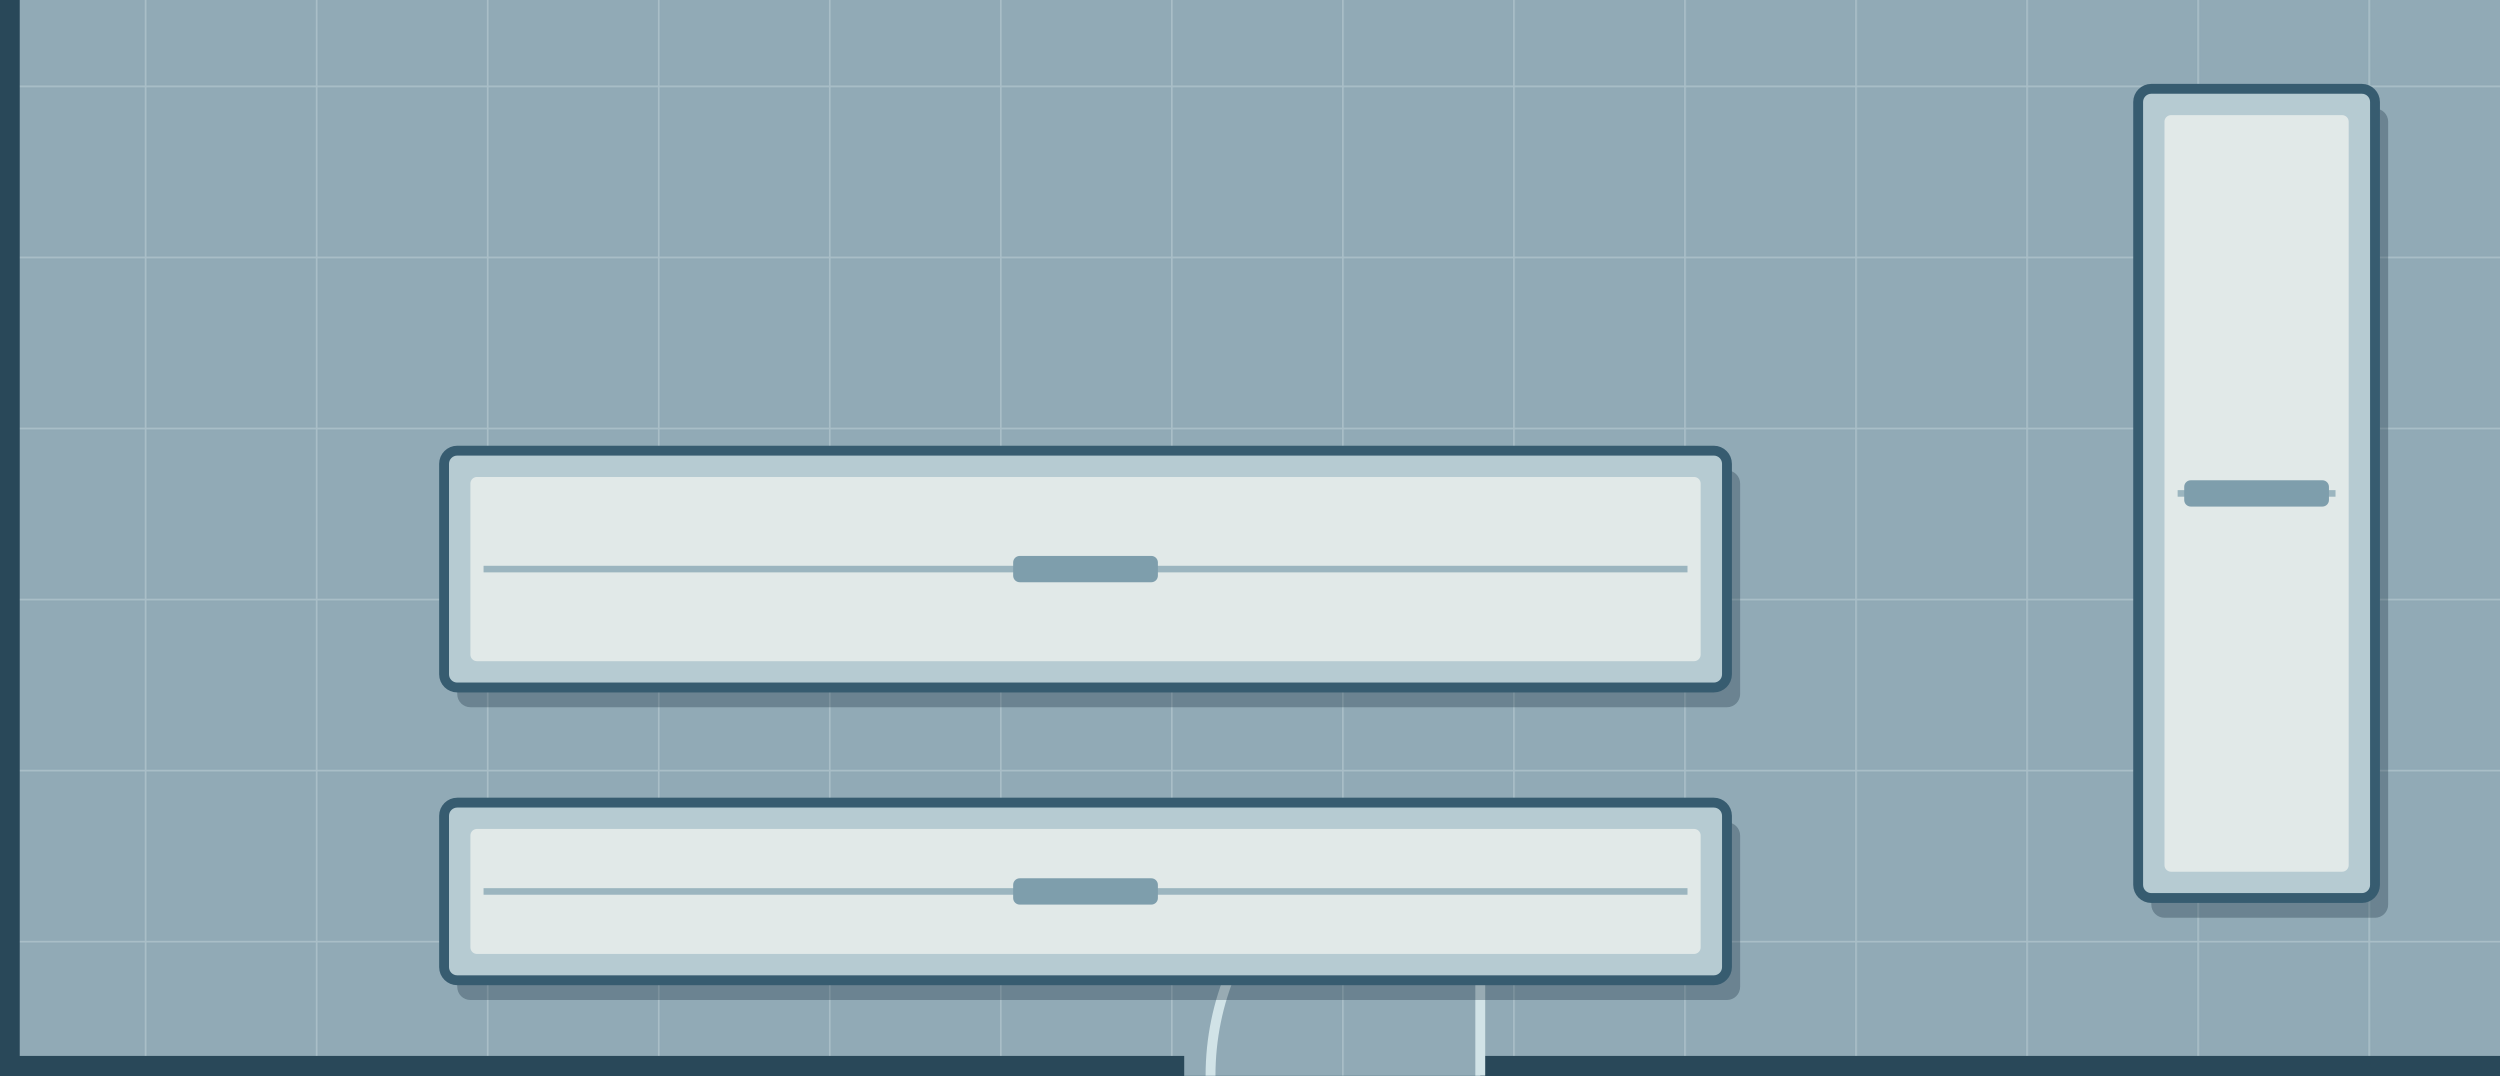
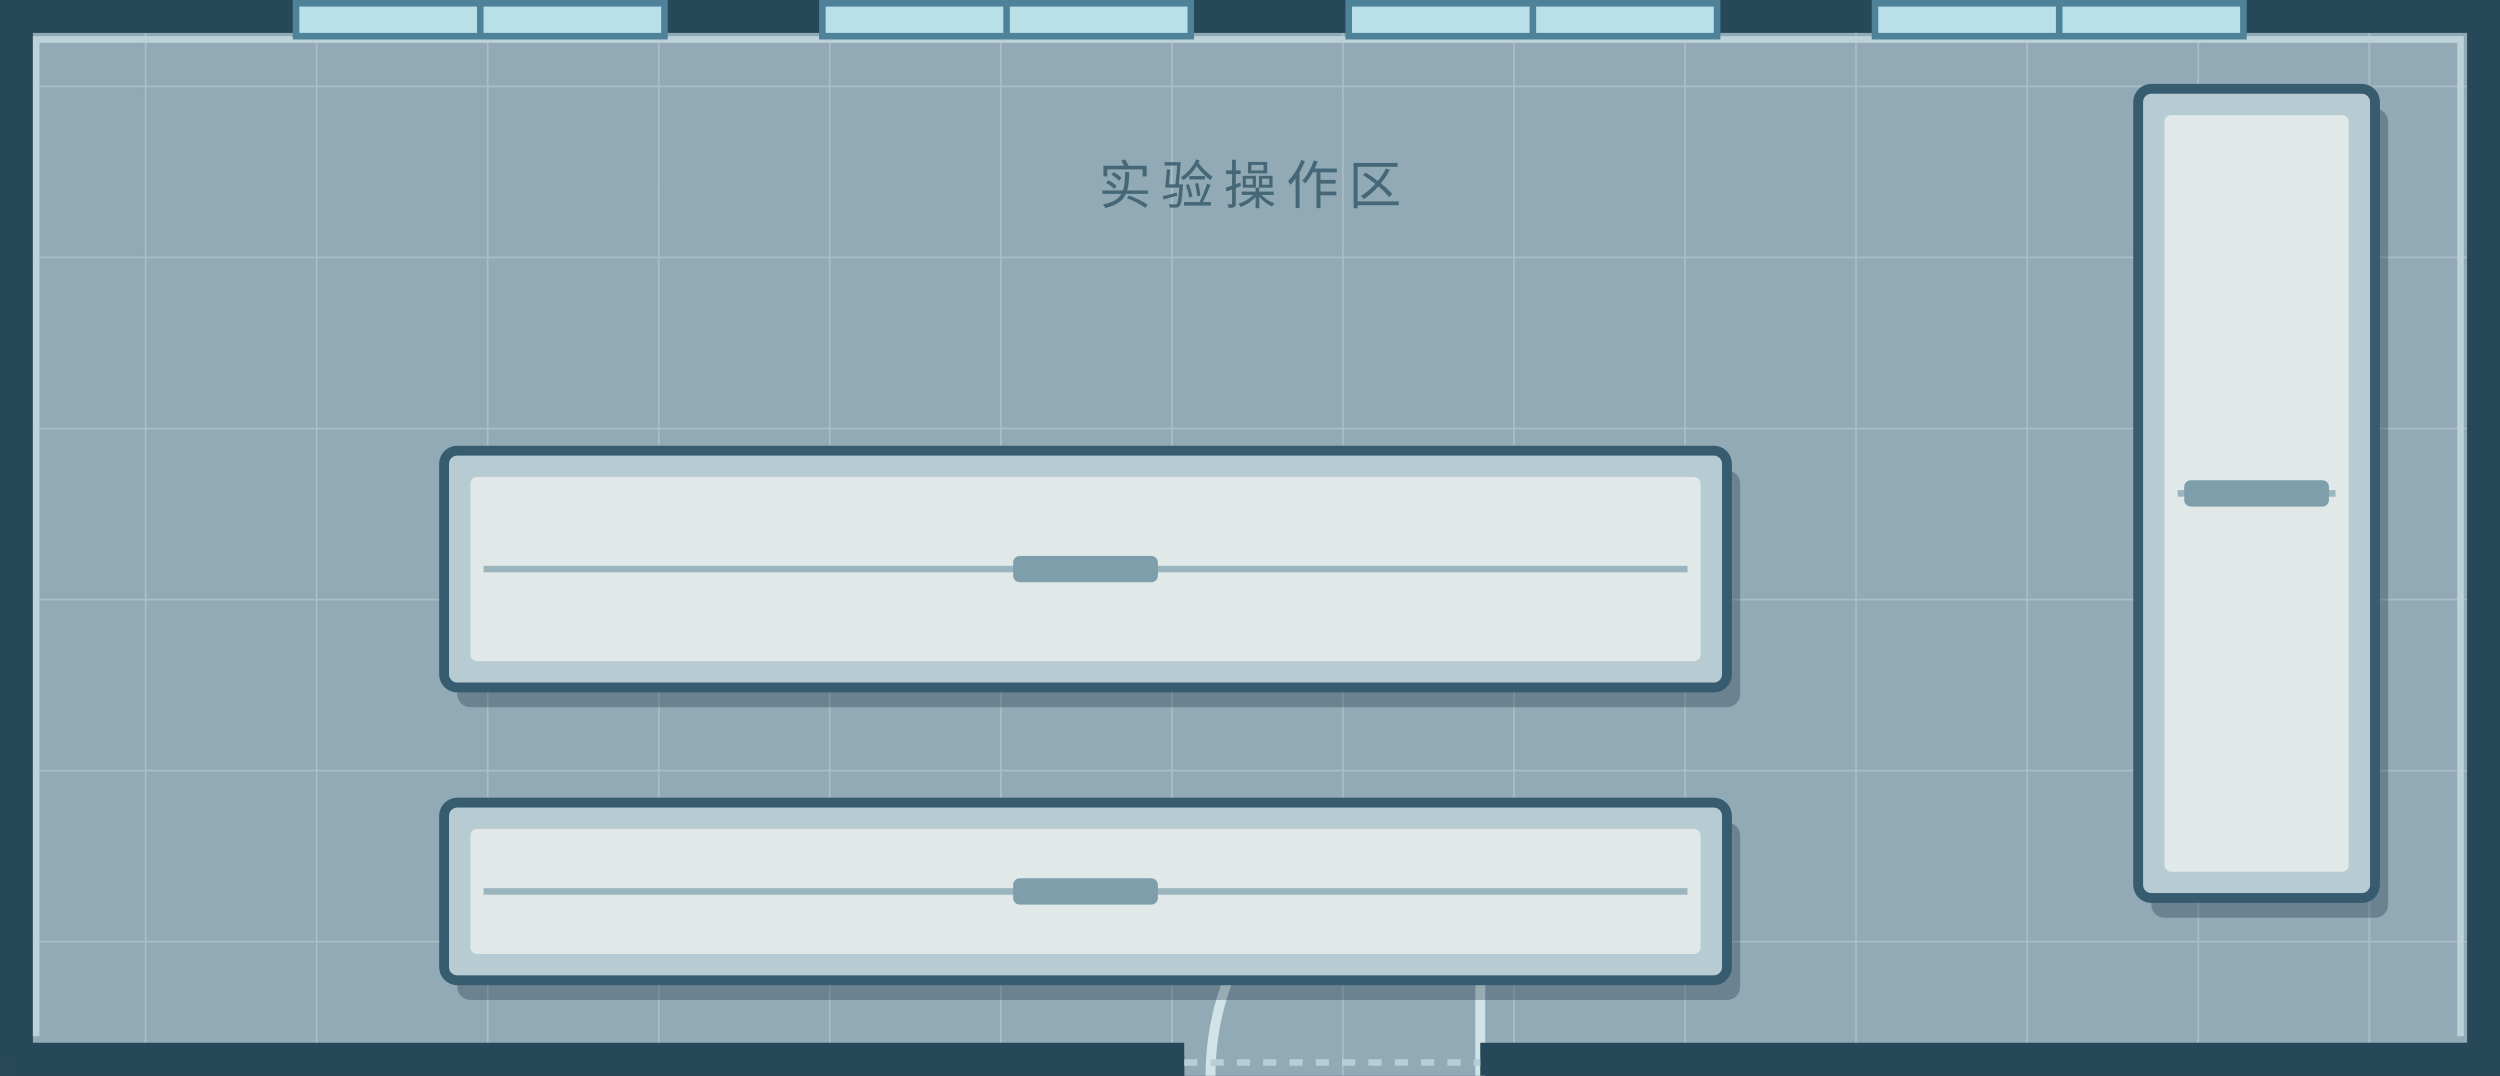
<svg xmlns="http://www.w3.org/2000/svg" width="760" height="327" viewBox="840 78 760 327">
  <defs>
    <pattern id="tile" width="52" height="52" patternUnits="userSpaceOnUse">
      <rect width="52" height="52" fill="#91aab6" />
      <path d="M52 0H0V52" fill="none" stroke="#a9bec7" stroke-width="1" />
    </pattern>
    <pattern id="corridor" width="104" height="40" patternUnits="userSpaceOnUse">
      <rect width="104" height="40" fill="#698895" />
      <path d="M0 40H104" stroke="#809aa5" />
    </pattern>
  </defs>
  <rect width="1678" height="795" rx="10" fill="#10293c" />
  <text x="70" y="38" fill="#b9d9e7" font-family="sans-serif" font-size="20" letter-spacing="3">LABORATORY · 1F</text>
  <text x="1608" y="38" text-anchor="end" fill="#719aaf" font-family="sans-serif" font-size="15">实验空间 / 楼层总览</text>
  <rect x="78" y="80" width="1534" height="662" fill="#071a29" opacity=".6" />
  <rect x="70" y="70" width="1538" height="660" fill="url(#tile)" stroke="#213e50" stroke-width="16" />
  <rect x="78" y="405" width="1522" height="116" fill="url(#corridor)" />
  <path d="M840 78V405 M78 405H365 M455 405H1200 M1290 405H1600 M78 521H1600" fill="none" stroke="#294859" stroke-width="12" />
  <path d="M365 405v-82 M365 323a82 82 0 0 1 82 82 M1290 405v-82 M1208 405a82 82 0 0 1 82-82" fill="none" stroke="#d1e3e7" stroke-width="3" />
  <g stroke="#80b6c7">
    <rect x="150" y="64" width="112" height="12" fill="#c7eaf0" stroke-width="3" />
    <path d="M206 64v12" stroke-width="2" />
  </g>
  <g stroke="#80b6c7">
    <rect x="310" y="64" width="112" height="12" fill="#c7eaf0" stroke-width="3" />
    <path d="M366 64v12" stroke-width="2" />
  </g>
  <g stroke="#80b6c7">
    <rect x="470" y="64" width="112" height="12" fill="#c7eaf0" stroke-width="3" />
    <path d="M526 64v12" stroke-width="2" />
  </g>
  <g stroke="#80b6c7">
    <rect x="630" y="64" width="112" height="12" fill="#c7eaf0" stroke-width="3" />
    <path d="M686 64v12" stroke-width="2" />
  </g>
  <g stroke="#80b6c7">
    <rect x="930" y="64" width="112" height="12" fill="#c7eaf0" stroke-width="3" />
    <path d="M986 64v12" stroke-width="2" />
  </g>
  <g stroke="#80b6c7">
    <rect x="1090" y="64" width="112" height="12" fill="#c7eaf0" stroke-width="3" />
    <path d="M1146 64v12" stroke-width="2" />
  </g>
  <g stroke="#80b6c7">
    <rect x="1250" y="64" width="112" height="12" fill="#c7eaf0" stroke-width="3" />
    <path d="M1306 64v12" stroke-width="2" />
  </g>
  <g stroke="#80b6c7">
    <rect x="1410" y="64" width="112" height="12" fill="#c7eaf0" stroke-width="3" />
    <path d="M1466 64v12" stroke-width="2" />
  </g>
  <g transform="translate(115 105)">
    <rect x="4" y="6" width="72" height="246" rx="4" fill="#102838" opacity=".3" />
    <rect width="72" height="246" rx="4" fill="#b6cbd2" stroke="#375c70" stroke-width="3" />
    <rect x="8" y="8" width="56" height="230" rx="2" fill="#e1e9e8" />
    <path d="M12 123H60" stroke="#9bb5bf" stroke-width="2" />
    <rect x="14" y="119" width="44" height="8" rx="2" fill="#7e9eac" />
  </g>
  <g transform="translate(1490 105)">
    <rect x="4" y="6" width="72" height="246" rx="4" fill="#102838" opacity=".3" />
    <rect width="72" height="246" rx="4" fill="#b6cbd2" stroke="#375c70" stroke-width="3" />
    <rect x="8" y="8" width="56" height="230" rx="2" fill="#e1e9e8" />
    <path d="M12 123H60" stroke="#9bb5bf" stroke-width="2" />
    <rect x="14" y="119" width="44" height="8" rx="2" fill="#7e9eac" />
  </g>
  <g transform="translate(270 215)">
    <rect x="4" y="6" width="390" height="72" rx="4" fill="#102838" opacity=".3" />
    <rect width="390" height="72" rx="4" fill="#b6cbd2" stroke="#375c70" stroke-width="3" />
    <rect x="8" y="8" width="374" height="56" rx="2" fill="#e1e9e8" />
    <path d="M12 36H378" stroke="#9bb5bf" stroke-width="2" />
    <rect x="173" y="32" width="44" height="8" rx="2" fill="#7e9eac" />
  </g>
  <g transform="translate(270 322)">
    <rect x="4" y="6" width="390" height="54" rx="4" fill="#102838" opacity=".3" />
    <rect width="390" height="54" rx="4" fill="#b6cbd2" stroke="#375c70" stroke-width="3" />
    <rect x="8" y="8" width="374" height="38" rx="2" fill="#e1e9e8" />
    <path d="M12 27H378" stroke="#9bb5bf" stroke-width="2" />
    <rect x="173" y="23" width="44" height="8" rx="2" fill="#7e9eac" />
  </g>
  <g transform="translate(975 215)">
    <rect x="4" y="6" width="390" height="72" rx="4" fill="#102838" opacity=".3" />
    <rect width="390" height="72" rx="4" fill="#b6cbd2" stroke="#375c70" stroke-width="3" />
    <rect x="8" y="8" width="374" height="56" rx="2" fill="#e1e9e8" />
    <path d="M12 36H378" stroke="#9bb5bf" stroke-width="2" />
    <rect x="173" y="32" width="44" height="8" rx="2" fill="#7e9eac" />
  </g>
  <g transform="translate(975 322)">
    <rect x="4" y="6" width="390" height="54" rx="4" fill="#102838" opacity=".3" />
    <rect width="390" height="54" rx="4" fill="#b6cbd2" stroke="#375c70" stroke-width="3" />
    <rect x="8" y="8" width="374" height="38" rx="2" fill="#e1e9e8" />
    <path d="M12 27H378" stroke="#9bb5bf" stroke-width="2" />
    <rect x="173" y="23" width="44" height="8" rx="2" fill="#7e9eac" />
  </g>
  <path d="M330 527V722 M590 527V722 M1090 527V722 M1350 527V722" stroke="#294859" stroke-width="12" />
  <rect x="95" y="555" width="210" height="142" rx="3" fill="#5c7888" stroke="#c0d4dc" stroke-width="3" />
  <path d="M110 570h180 M110 590h180 M110 610h180 M110 630h180 M110 650h180 M110 670h180" stroke="#9fbac6" stroke-width="2" />
  <path d="M205 681V566m-9 11 9-11 9 11" fill="none" stroke="#dfebed" stroke-width="3" />
  <g fill="#657f8e" stroke="#c0d4dc" stroke-width="3">
    <rect x="359" y="558" width="92" height="132" />
    <rect x="472" y="558" width="92" height="132" />
  </g>
  <path d="M405 563v120 M518 563v120" stroke="#a6c5d2" stroke-width="2" />
  <g transform="translate(635 574)">
    <rect x="4" y="6" width="410" height="76" rx="4" fill="#102838" opacity=".3" />
    <rect width="410" height="76" rx="4" fill="#b6cbd2" stroke="#375c70" stroke-width="3" />
    <rect x="8" y="8" width="394" height="60" rx="2" fill="#e1e9e8" />
    <path d="M12 38H398" stroke="#9bb5bf" stroke-width="2" />
    <rect x="183" y="34" width="44" height="8" rx="2" fill="#7e9eac" />
  </g>
  <g transform="translate(1124 552)">
    <rect x="4" y="6" width="190" height="52" rx="4" fill="#102838" opacity=".3" />
    <rect width="190" height="52" rx="4" fill="#b6cbd2" stroke="#375c70" stroke-width="3" />
    <rect x="8" y="8" width="174" height="36" rx="2" fill="#e1e9e8" />
    <path d="M12 26H178" stroke="#9bb5bf" stroke-width="2" />
    <rect x="73" y="22" width="44" height="8" rx="2" fill="#7e9eac" />
  </g>
  <g transform="translate(1124 646)">
    <rect x="4" y="6" width="190" height="52" rx="4" fill="#102838" opacity=".3" />
    <rect width="190" height="52" rx="4" fill="#b6cbd2" stroke="#375c70" stroke-width="3" />
    <rect x="8" y="8" width="174" height="36" rx="2" fill="#e1e9e8" />
    <path d="M12 26H178" stroke="#9bb5bf" stroke-width="2" />
    <rect x="73" y="22" width="44" height="8" rx="2" fill="#7e9eac" />
  </g>
  <g fill="#c5d9de" stroke="#7896a6" stroke-width="2">
    <rect x="1380" y="555" width="78" height="62" rx="8" />
    <rect x="1490" y="555" width="78" height="62" rx="8" />
    <rect x="1380" y="652" width="188" height="40" rx="4" />
  </g>
  <path d="M700 521h100 M920 521h100" stroke="#698895" stroke-width="14" />
  <g font-family="sans-serif" font-size="15" fill="#d2e4e9" text-anchor="middle">
    <text x="200" y="716">楼梯</text>
    <text x="463" y="716">电梯</text>
    <text x="840" y="701">公共准备区</text>
    <text x="1220" y="630">辅助区</text>
  </g>
  <path d="M710 465h-70m12-8-12 8 12 8 M975 465h70m-12-8 12 8-12 8" fill="none" stroke="#bad6df" stroke-width="3" />
  <text x="70" y="770" fill="#688fa4" font-family="sans-serif" font-size="14">实验区 / 公共准备区 / 辅助区</text>
+   <g aria-label="房间墙体与窗户">
+     <path d="M845 400V83H1595V400H1290 M845 400H1200" fill="none" stroke="#274859" stroke-width="10" />
+     <path d="M851 393V90H1588V393" fill="none" stroke="#bdd1d8" stroke-width="2" />
+     <g fill="#b9e0e9" stroke="#4e8298" stroke-width="2">
+       <rect x="930" y="79" width="112" height="10" />
+       <path d="M986 79v10" />
+     </g>
+     <g fill="#b9e0e9" stroke="#4e8298" stroke-width="2">
+       <rect x="1090" y="79" width="112" height="10" />
+       <path d="M1146 79v10" />
+     </g>
+     <g fill="#b9e0e9" stroke="#4e8298" stroke-width="2">
+       <rect x="1250" y="79" width="112" height="10" />
+       <path d="M1306 79v10" />
+     </g>
+     <g fill="#b9e0e9" stroke="#4e8298" stroke-width="2">
+       <rect x="1410" y="79" width="112" height="10" />
+       <path d="M1466 79v10" />
+     </g>
+     <path d="M1200 401h90" stroke="#b7ced6" stroke-width="2" stroke-dasharray="4 4" />
+     <text x="1220" y="140" text-anchor="middle" fill="#456778" font-family="sans-serif" font-size="16" letter-spacing="3">实验操作区</text>
+   </g>
</svg>
